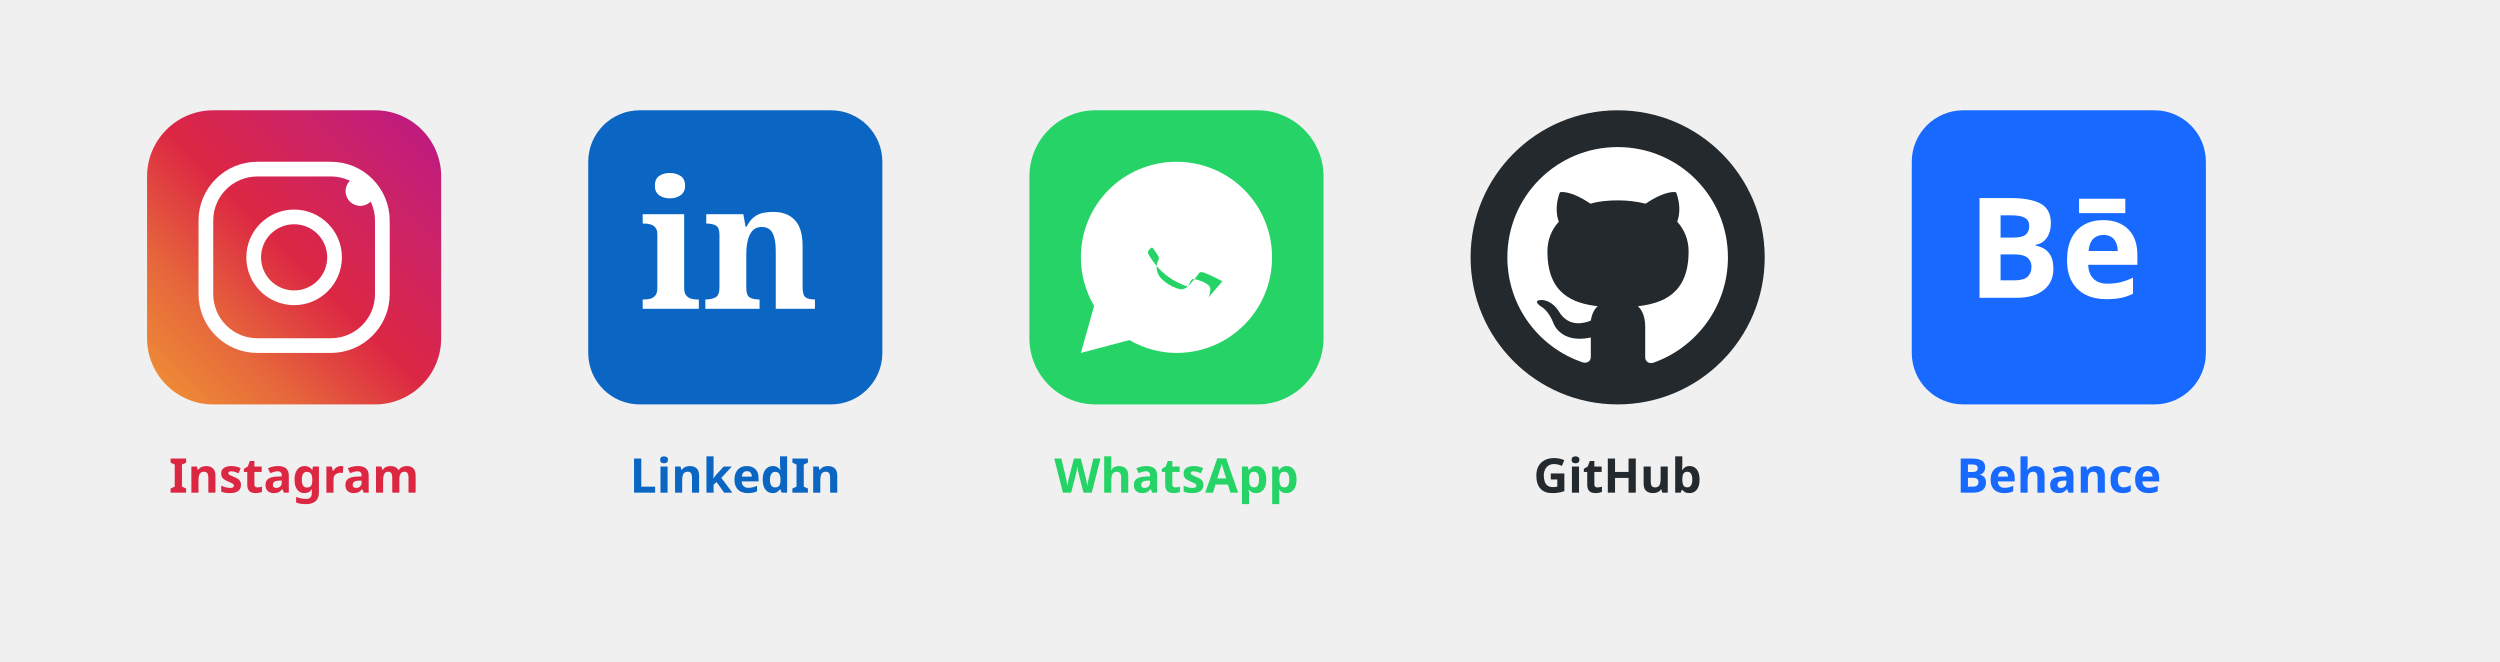
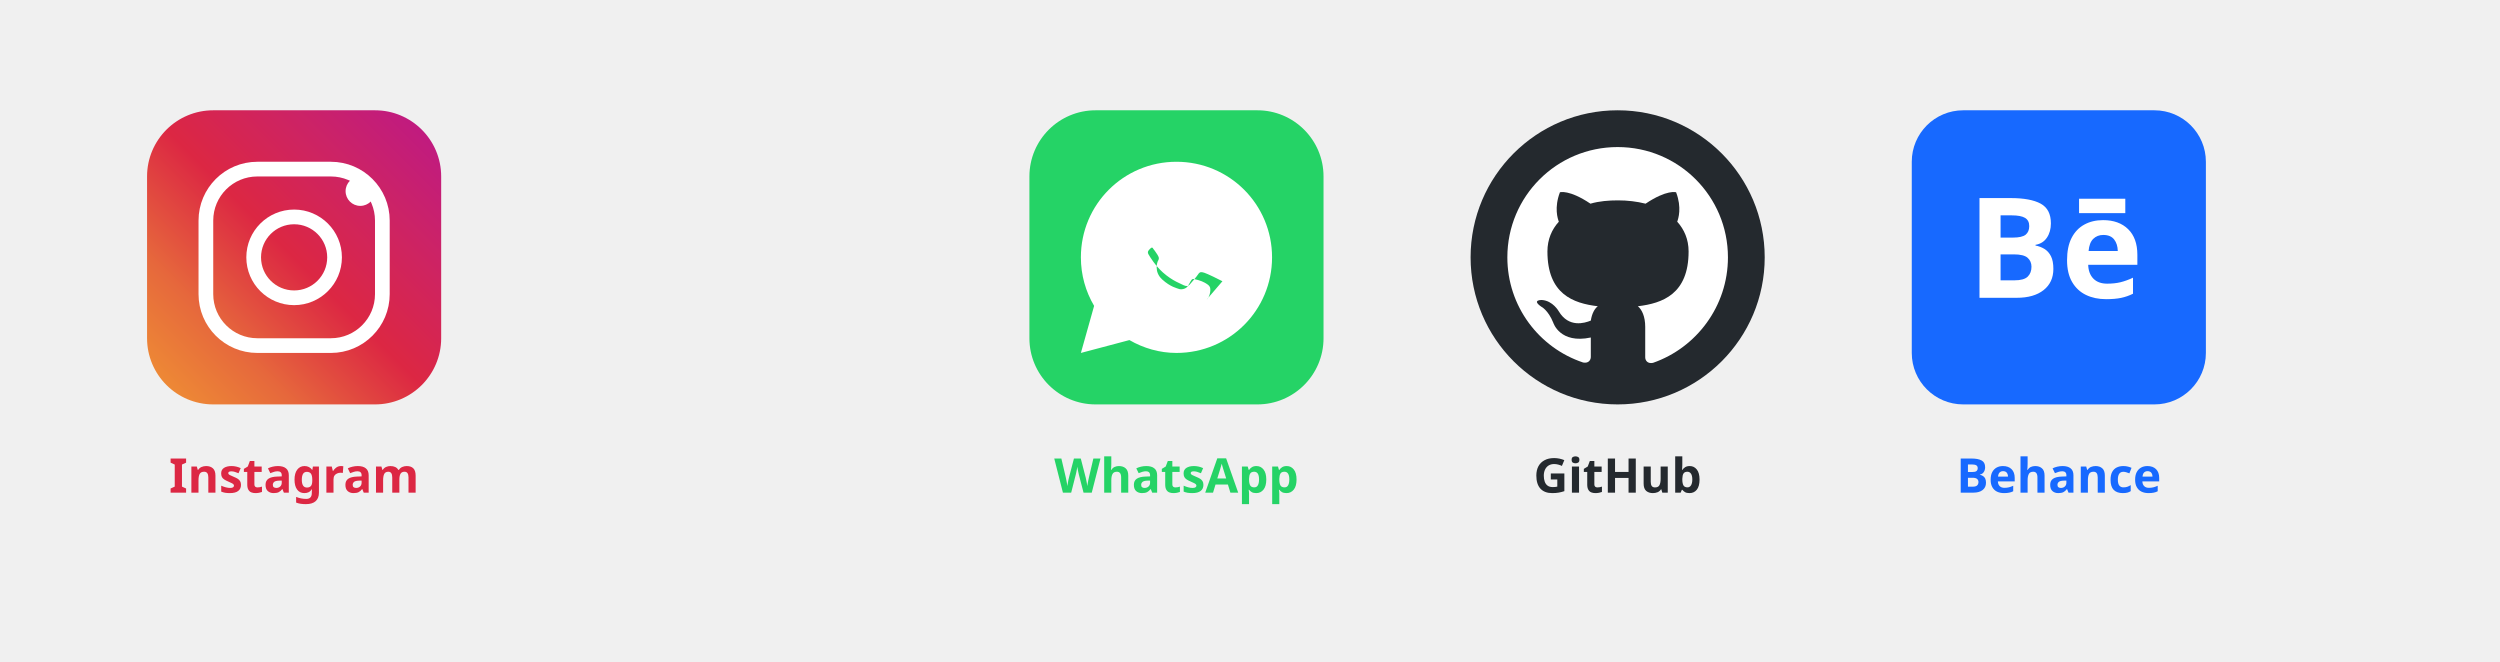
<svg xmlns="http://www.w3.org/2000/svg" width="680" height="180" viewBox="0 0 680 180">
  <g transform="translate(40, 30)">
    <defs>
      <linearGradient id="ig-grad" x1="0%" y1="100%" x2="100%" y2="0%">
        <stop offset="0%" stop-color="#f09433" />
        <stop offset="25%" stop-color="#e6683c" />
        <stop offset="50%" stop-color="#dc2743" />
        <stop offset="75%" stop-color="#cc2366" />
        <stop offset="100%" stop-color="#bc1888" />
      </linearGradient>
    </defs>
    <rect width="80" height="80" rx="18" fill="url(#ig-grad)" />
    <rect x="16" y="16" width="48" height="48" rx="14" fill="none" stroke="white" stroke-width="4" />
    <circle cx="40" cy="40" r="11" fill="none" stroke="white" stroke-width="4" />
    <circle cx="58" cy="22" r="4" fill="white" />
    <text x="40" y="104" text-anchor="middle" fill="#dc2743" font-family="system-ui,sans-serif" font-size="13" font-weight="600">Instagram</text>
-   </g>
-   <g transform="translate(160, 30)">
-     <rect width="80" height="80" rx="14" fill="#0A66C2" />
-     <text x="14" y="54" font-family="Georgia,serif" font-size="48" font-weight="700" fill="white">in</text>
-     <text x="40" y="104" text-anchor="middle" fill="#0A66C2" font-family="system-ui,sans-serif" font-size="13" font-weight="600">LinkedIn</text>
  </g>
  <g transform="translate(280, 30)">
    <rect width="80" height="80" rx="18" fill="#25D366" />
    <path d="M40 14C25.6 14 14 25.6 14 40c0 4.8 1.3 9.3 3.6 13.2L14 66l13.2-3.5C31 64.7 35.4 66 40 66c14.4 0 26-11.6 26-26S54.4 14 40 14z" fill="white" />
    <path d="M52.5 46.5c-.7-.4-4.2-2.1-4.9-2.3-.7-.2-1.2-.4-1.7.4-.5.8-1.9 2.3-2.3 2.8-.4.5-.9.5-1.6.2-.7-.4-3-1.1-5.7-3.5-2.1-1.9-3.5-4.2-3.9-4.9-.4-.7 0-1.1.3-1.4.3-.3.7-.8 1-.1.3.3.5.7.8 1.1.3.4.4.6.6 1 .2.4.1.8-.1 1.1-.2.3-1.2 3 1.1 5.1 2.3 2.1 4.1 2.4 4.6 2.6.5.2 1.8.1 2.4-.8.6-.9.9-1.8 1.3-1.9.4-.1 2.5.5 3.3 1 .3.2 1.5.7 1.5 1.7.1 1-.4 2.5-1 2.9" fill="#25D366" />
    <text x="40" y="104" text-anchor="middle" fill="#25D366" font-family="system-ui,sans-serif" font-size="13" font-weight="600">WhatsApp</text>
  </g>
  <g transform="translate(400, 30)">
    <rect width="80" height="80" rx="40" fill="#24292E" />
    <path d="M40 10C23.4 10 10 23.4 10 40c0 13.3 8.6 24.6 20.6 28.6 1.5.3 2.1-.7 2.1-1.5v-5.3c-8.4 1.8-10.2-4-10.2-4-1.4-3.5-3.3-4.4-3.3-4.4-2.7-1.9.2-1.8.2-1.8 3 .2 4.6 3.1 4.6 3.1 2.7 4.5 7 3.2 8.7 2.5.3-1.9 1-3.2 1.9-3.9-6.7-.8-13.7-3.3-13.7-14.9 0-3.3 1.2-6 3.1-8.1-.3-.8-1.3-3.8.3-8 0 0 2.5-.8 8.3 3.1 2.4-.7 5-.9 7.5-.9 2.6 0 5.1.3 7.5.9 5.8-3.9 8.3-3.1 8.3-3.1 1.6 4.2.6 7.2.3 8 1.9 2.1 3.1 4.8 3.1 8.1 0 11.6-7.1 14.1-13.8 14.9 1.1.9 2 2.8 2 5.6v8.3c0 .8.6 1.8 2.1 1.5C61.4 64.6 70 53.3 70 40 70 23.4 56.6 10 40 10z" fill="white" />
    <text x="40" y="104" text-anchor="middle" fill="#24292E" font-family="system-ui,sans-serif" font-size="13" font-weight="600">GitHub</text>
  </g>
  <g transform="translate(520, 30)">
    <rect width="80" height="80" rx="14" fill="#1769FF" />
    <text x="15" y="51" font-family="system-ui,sans-serif" font-size="38" font-weight="800" fill="white">Bē</text>
    <text x="40" y="104" text-anchor="middle" fill="#1769FF" font-family="system-ui,sans-serif" font-size="13" font-weight="600">Behance</text>
  </g>
</svg>
